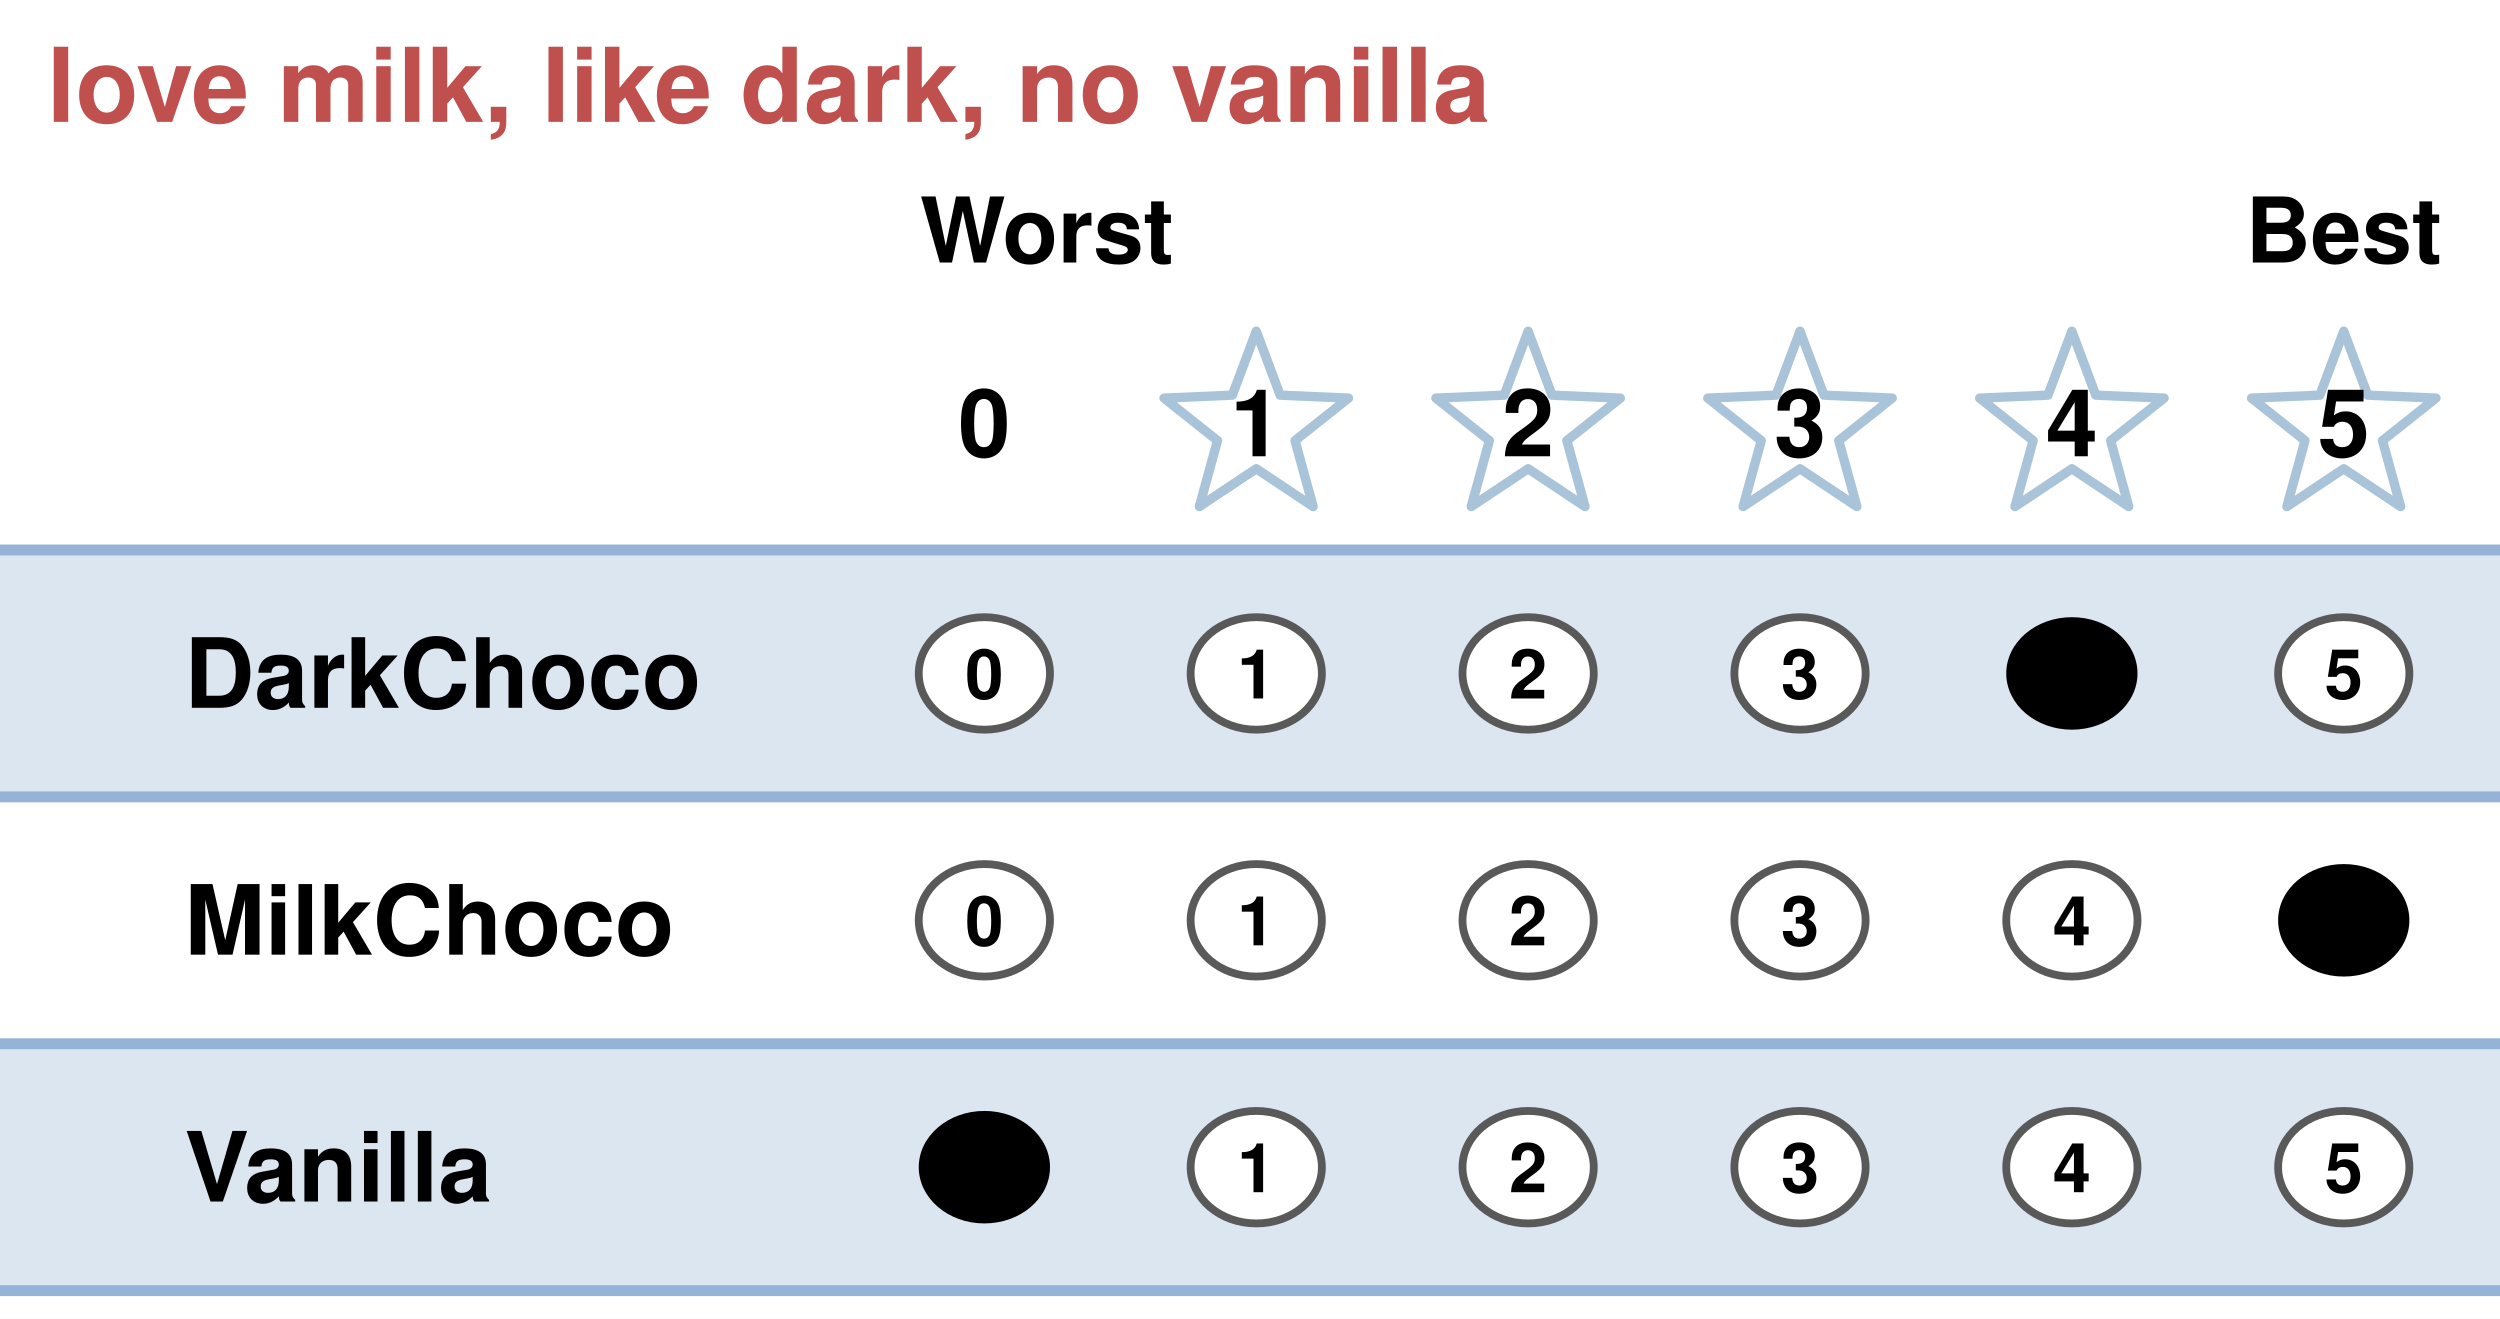
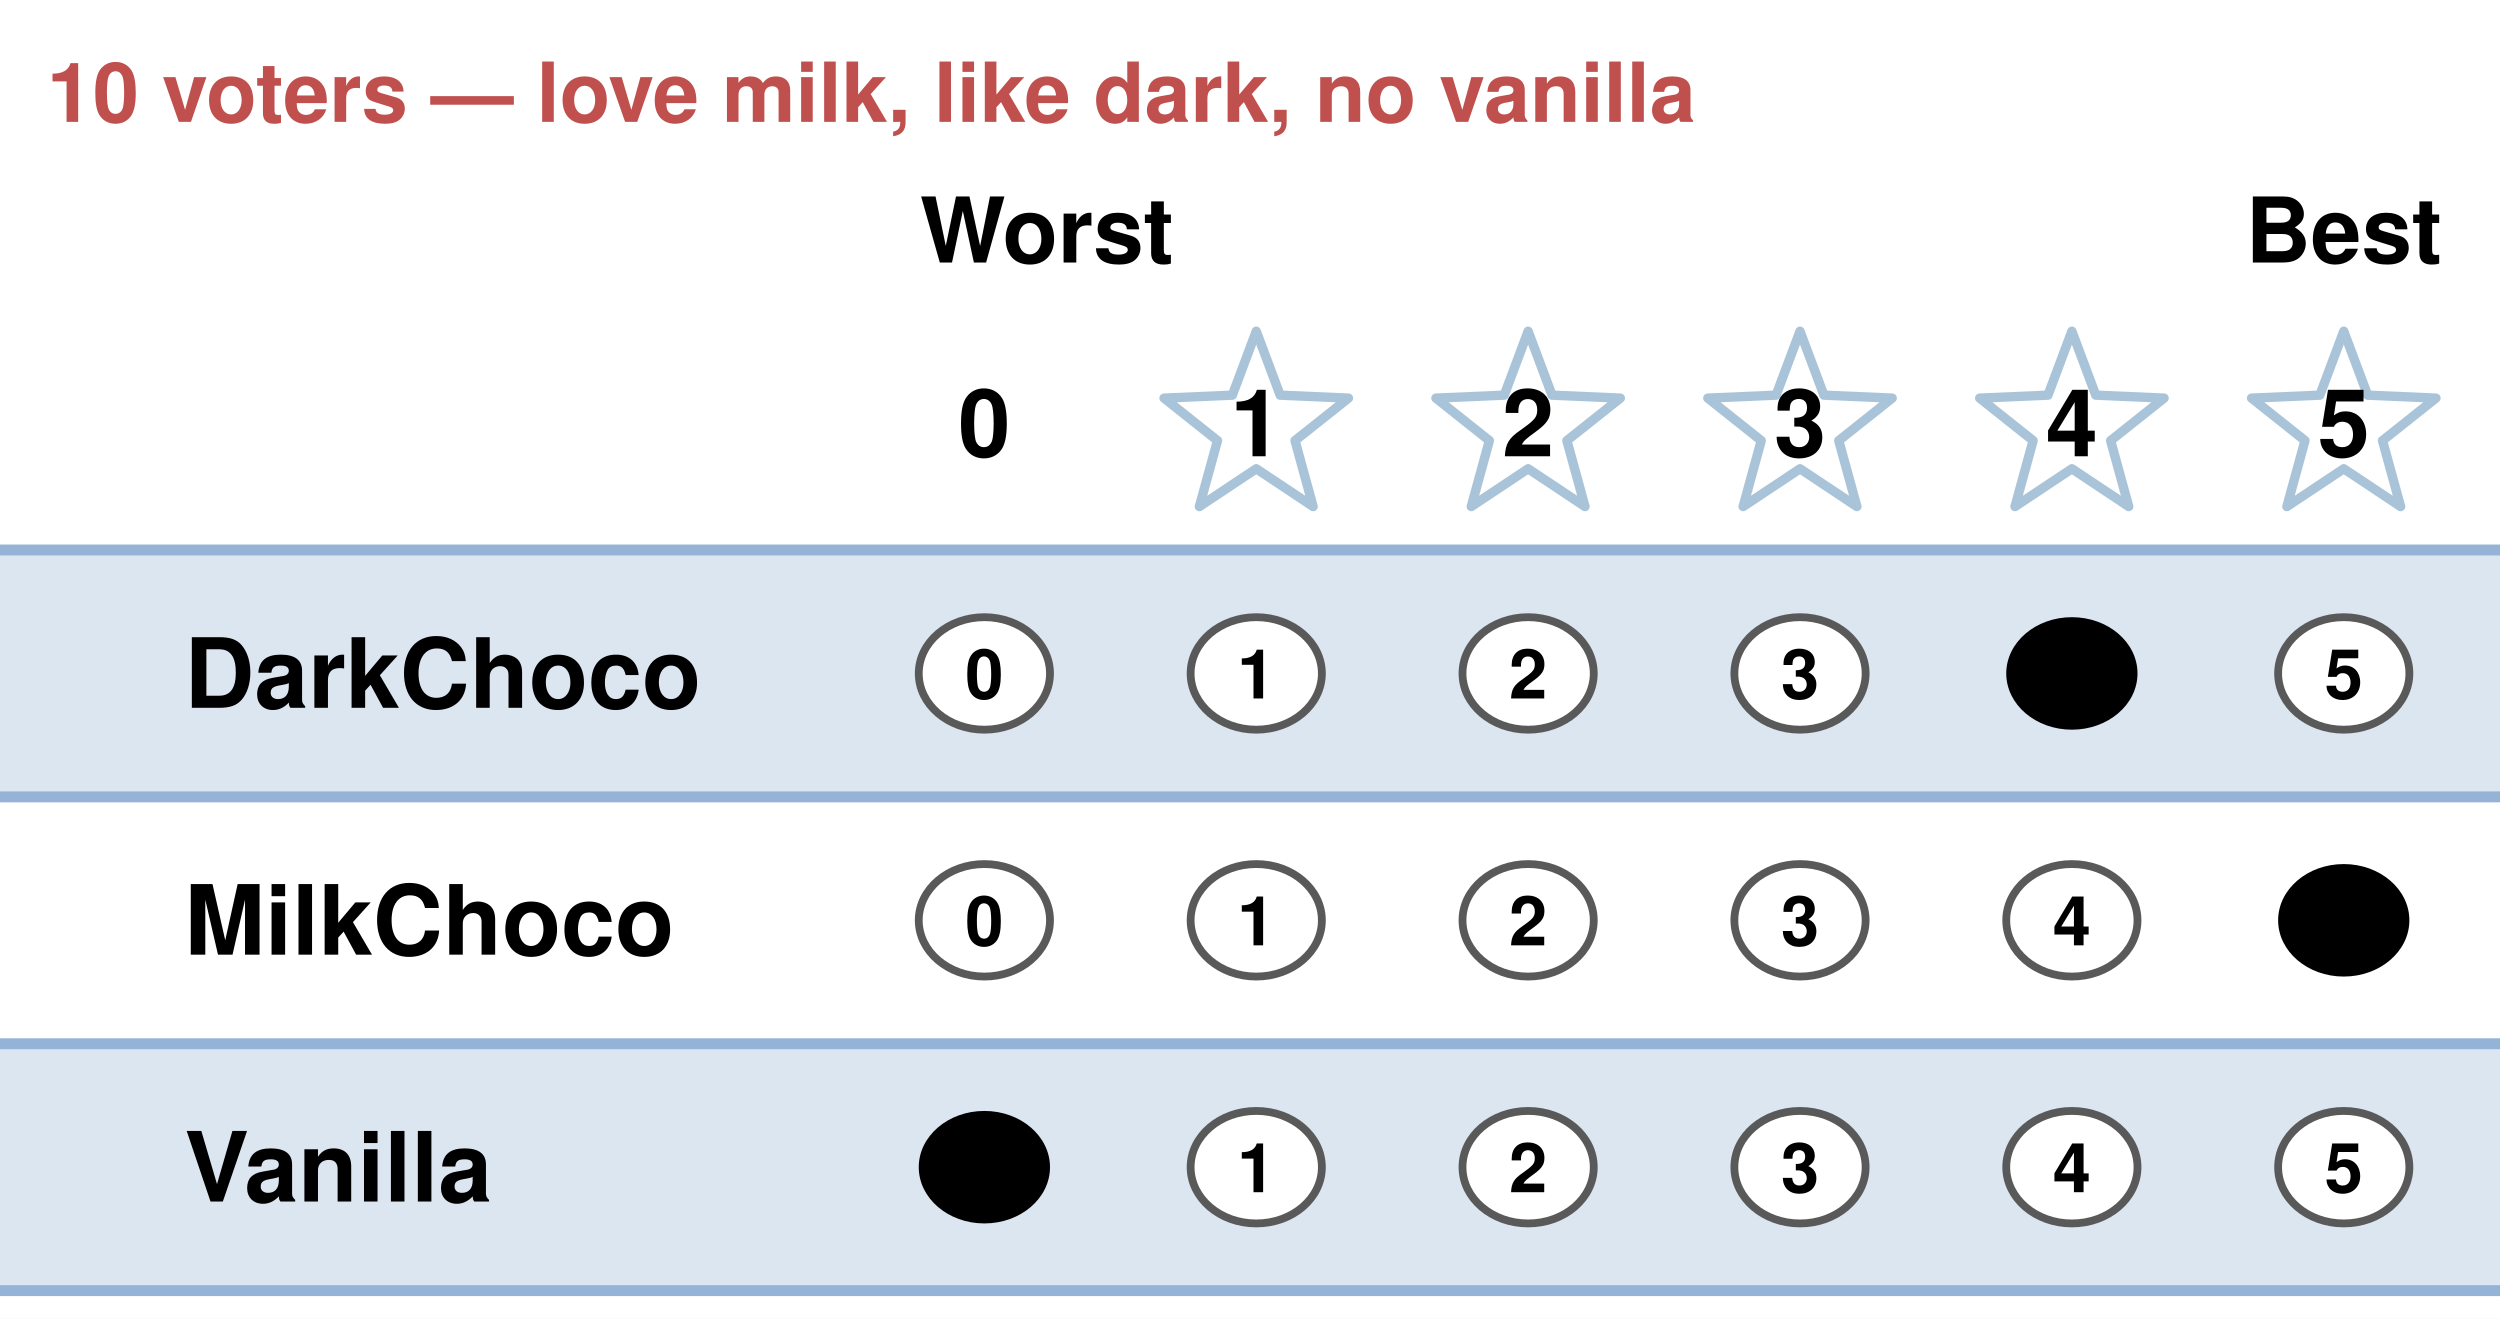
<svg xmlns="http://www.w3.org/2000/svg" viewBox="0 0 1600 844" width="1600" height="844">
  <rect width="1600" height="844" fill="#FFFFFF" />
-   <text x="30" y="78" font-family="Arial Black, Arial Bold, Helvetica, sans-serif" font-size="66" font-weight="bold" fill="#C0504D">love milk, like dark, no vanilla</text>
+   <text x="30" y="78" font-family="Arial Black, Arial Bold, Helvetica, sans-serif" font-size="53" font-weight="bold" fill="#C0504D">10 voters — love milk, like dark, no vanilla</text>
  <text x="670" y="168" font-family="Arial Black, Arial Bold, Helvetica, sans-serif" font-size="58" font-weight="bold" fill="#000000" text-anchor="middle">Worst</text>
  <text x="1500" y="168" font-family="Arial Black, Arial Bold, Helvetica, sans-serif" font-size="58" font-weight="bold" fill="#000000" text-anchor="middle">Best</text>
  <text x="630" y="292" font-family="Arial Black, Arial Bold, Helvetica, sans-serif" font-size="60" font-weight="bold" fill="#000000" text-anchor="middle">0</text>
  <path d="M804.0,212.0L819.3,252.9L863.0,254.8L828.8,282.0L840.4,324.2L804.0,300.0L767.6,324.2L779.2,282.0L745.0,254.8L788.7,252.9Z" fill="none" stroke="#A9C4D9" stroke-width="6" stroke-linejoin="round" />
  <text x="804" y="292" font-family="Arial Black, Arial Bold, Helvetica, sans-serif" font-size="60" font-weight="bold" fill="#000000" text-anchor="middle">1</text>
  <path d="M978.0,212.0L993.3,252.9L1037.0,254.8L1002.8,282.0L1014.4,324.2L978.0,300.0L941.6,324.2L953.2,282.0L919.0,254.8L962.7,252.9Z" fill="none" stroke="#A9C4D9" stroke-width="6" stroke-linejoin="round" />
  <text x="978" y="292" font-family="Arial Black, Arial Bold, Helvetica, sans-serif" font-size="60" font-weight="bold" fill="#000000" text-anchor="middle">2</text>
  <path d="M1152.0,212.0L1167.3,252.9L1211.0,254.8L1176.8,282.0L1188.4,324.2L1152.0,300.0L1115.6,324.2L1127.2,282.0L1093.0,254.8L1136.7,252.9Z" fill="none" stroke="#A9C4D9" stroke-width="6" stroke-linejoin="round" />
  <text x="1152" y="292" font-family="Arial Black, Arial Bold, Helvetica, sans-serif" font-size="60" font-weight="bold" fill="#000000" text-anchor="middle">3</text>
  <path d="M1326.0,212.0L1341.3,252.9L1385.0,254.8L1350.8,282.0L1362.4,324.2L1326.0,300.0L1289.6,324.2L1301.2,282.0L1267.0,254.8L1310.7,252.9Z" fill="none" stroke="#A9C4D9" stroke-width="6" stroke-linejoin="round" />
  <text x="1326" y="292" font-family="Arial Black, Arial Bold, Helvetica, sans-serif" font-size="60" font-weight="bold" fill="#000000" text-anchor="middle">4</text>
  <path d="M1500.0,212.0L1515.3,252.9L1559.0,254.8L1524.8,282.0L1536.4,324.2L1500.0,300.0L1463.6,324.2L1475.2,282.0L1441.0,254.8L1484.7,252.9Z" fill="none" stroke="#A9C4D9" stroke-width="6" stroke-linejoin="round" />
  <text x="1500" y="292" font-family="Arial Black, Arial Bold, Helvetica, sans-serif" font-size="60" font-weight="bold" fill="#000000" text-anchor="middle">5</text>
  <rect x="0" y="352" width="1600" height="158" fill="#DCE6F1" />
  <line x1="0" y1="352" x2="1600" y2="352" stroke="#95B3D7" stroke-width="7" />
  <text x="118" y="453.0" font-family="Arial Black, Arial Bold, Helvetica, sans-serif" font-size="62" font-weight="bold" fill="#000000">DarkChoco</text>
  <ellipse cx="630" cy="431.0" rx="42" ry="36" fill="#FFFFFF" stroke="#595959" stroke-width="5" />
  <text x="630" y="447.0" font-family="Arial Black, Arial Bold, Helvetica, sans-serif" font-size="44" font-weight="bold" fill="#000000" text-anchor="middle">0</text>
  <ellipse cx="804" cy="431.0" rx="42" ry="36" fill="#FFFFFF" stroke="#595959" stroke-width="5" />
  <text x="804" y="447.0" font-family="Arial Black, Arial Bold, Helvetica, sans-serif" font-size="44" font-weight="bold" fill="#000000" text-anchor="middle">1</text>
  <ellipse cx="978" cy="431.0" rx="42" ry="36" fill="#FFFFFF" stroke="#595959" stroke-width="5" />
  <text x="978" y="447.0" font-family="Arial Black, Arial Bold, Helvetica, sans-serif" font-size="44" font-weight="bold" fill="#000000" text-anchor="middle">2</text>
  <ellipse cx="1152" cy="431.0" rx="42" ry="36" fill="#FFFFFF" stroke="#595959" stroke-width="5" />
  <text x="1152" y="447.0" font-family="Arial Black, Arial Bold, Helvetica, sans-serif" font-size="44" font-weight="bold" fill="#000000" text-anchor="middle">3</text>
  <ellipse cx="1326" cy="431.0" rx="42" ry="36" fill="#000000" />
  <ellipse cx="1500" cy="431.0" rx="42" ry="36" fill="#FFFFFF" stroke="#595959" stroke-width="5" />
  <text x="1500" y="447.0" font-family="Arial Black, Arial Bold, Helvetica, sans-serif" font-size="44" font-weight="bold" fill="#000000" text-anchor="middle">5</text>
  <line x1="0" y1="510" x2="1600" y2="510" stroke="#95B3D7" stroke-width="7" />
  <text x="118" y="611.0" font-family="Arial Black, Arial Bold, Helvetica, sans-serif" font-size="62" font-weight="bold" fill="#000000">MilkChoco</text>
  <ellipse cx="630" cy="589.0" rx="42" ry="36" fill="#FFFFFF" stroke="#595959" stroke-width="5" />
  <text x="630" y="605.0" font-family="Arial Black, Arial Bold, Helvetica, sans-serif" font-size="44" font-weight="bold" fill="#000000" text-anchor="middle">0</text>
  <ellipse cx="804" cy="589.0" rx="42" ry="36" fill="#FFFFFF" stroke="#595959" stroke-width="5" />
  <text x="804" y="605.0" font-family="Arial Black, Arial Bold, Helvetica, sans-serif" font-size="44" font-weight="bold" fill="#000000" text-anchor="middle">1</text>
  <ellipse cx="978" cy="589.0" rx="42" ry="36" fill="#FFFFFF" stroke="#595959" stroke-width="5" />
  <text x="978" y="605.0" font-family="Arial Black, Arial Bold, Helvetica, sans-serif" font-size="44" font-weight="bold" fill="#000000" text-anchor="middle">2</text>
  <ellipse cx="1152" cy="589.0" rx="42" ry="36" fill="#FFFFFF" stroke="#595959" stroke-width="5" />
  <text x="1152" y="605.0" font-family="Arial Black, Arial Bold, Helvetica, sans-serif" font-size="44" font-weight="bold" fill="#000000" text-anchor="middle">3</text>
  <ellipse cx="1326" cy="589.0" rx="42" ry="36" fill="#FFFFFF" stroke="#595959" stroke-width="5" />
  <text x="1326" y="605.0" font-family="Arial Black, Arial Bold, Helvetica, sans-serif" font-size="44" font-weight="bold" fill="#000000" text-anchor="middle">4</text>
  <ellipse cx="1500" cy="589.0" rx="42" ry="36" fill="#000000" />
  <rect x="0" y="668" width="1600" height="158" fill="#DCE6F1" />
  <line x1="0" y1="668" x2="1600" y2="668" stroke="#95B3D7" stroke-width="7" />
  <text x="118" y="769.0" font-family="Arial Black, Arial Bold, Helvetica, sans-serif" font-size="62" font-weight="bold" fill="#000000">Vanilla</text>
  <ellipse cx="630" cy="747.0" rx="42" ry="36" fill="#000000" />
  <ellipse cx="804" cy="747.0" rx="42" ry="36" fill="#FFFFFF" stroke="#595959" stroke-width="5" />
  <text x="804" y="763.0" font-family="Arial Black, Arial Bold, Helvetica, sans-serif" font-size="44" font-weight="bold" fill="#000000" text-anchor="middle">1</text>
  <ellipse cx="978" cy="747.0" rx="42" ry="36" fill="#FFFFFF" stroke="#595959" stroke-width="5" />
  <text x="978" y="763.0" font-family="Arial Black, Arial Bold, Helvetica, sans-serif" font-size="44" font-weight="bold" fill="#000000" text-anchor="middle">2</text>
  <ellipse cx="1152" cy="747.0" rx="42" ry="36" fill="#FFFFFF" stroke="#595959" stroke-width="5" />
  <text x="1152" y="763.0" font-family="Arial Black, Arial Bold, Helvetica, sans-serif" font-size="44" font-weight="bold" fill="#000000" text-anchor="middle">3</text>
  <ellipse cx="1326" cy="747.0" rx="42" ry="36" fill="#FFFFFF" stroke="#595959" stroke-width="5" />
  <text x="1326" y="763.0" font-family="Arial Black, Arial Bold, Helvetica, sans-serif" font-size="44" font-weight="bold" fill="#000000" text-anchor="middle">4</text>
  <ellipse cx="1500" cy="747.0" rx="42" ry="36" fill="#FFFFFF" stroke="#595959" stroke-width="5" />
  <text x="1500" y="763.0" font-family="Arial Black, Arial Bold, Helvetica, sans-serif" font-size="44" font-weight="bold" fill="#000000" text-anchor="middle">5</text>
  <line x1="0" y1="826" x2="1600" y2="826" stroke="#95B3D7" stroke-width="7" />
</svg>
